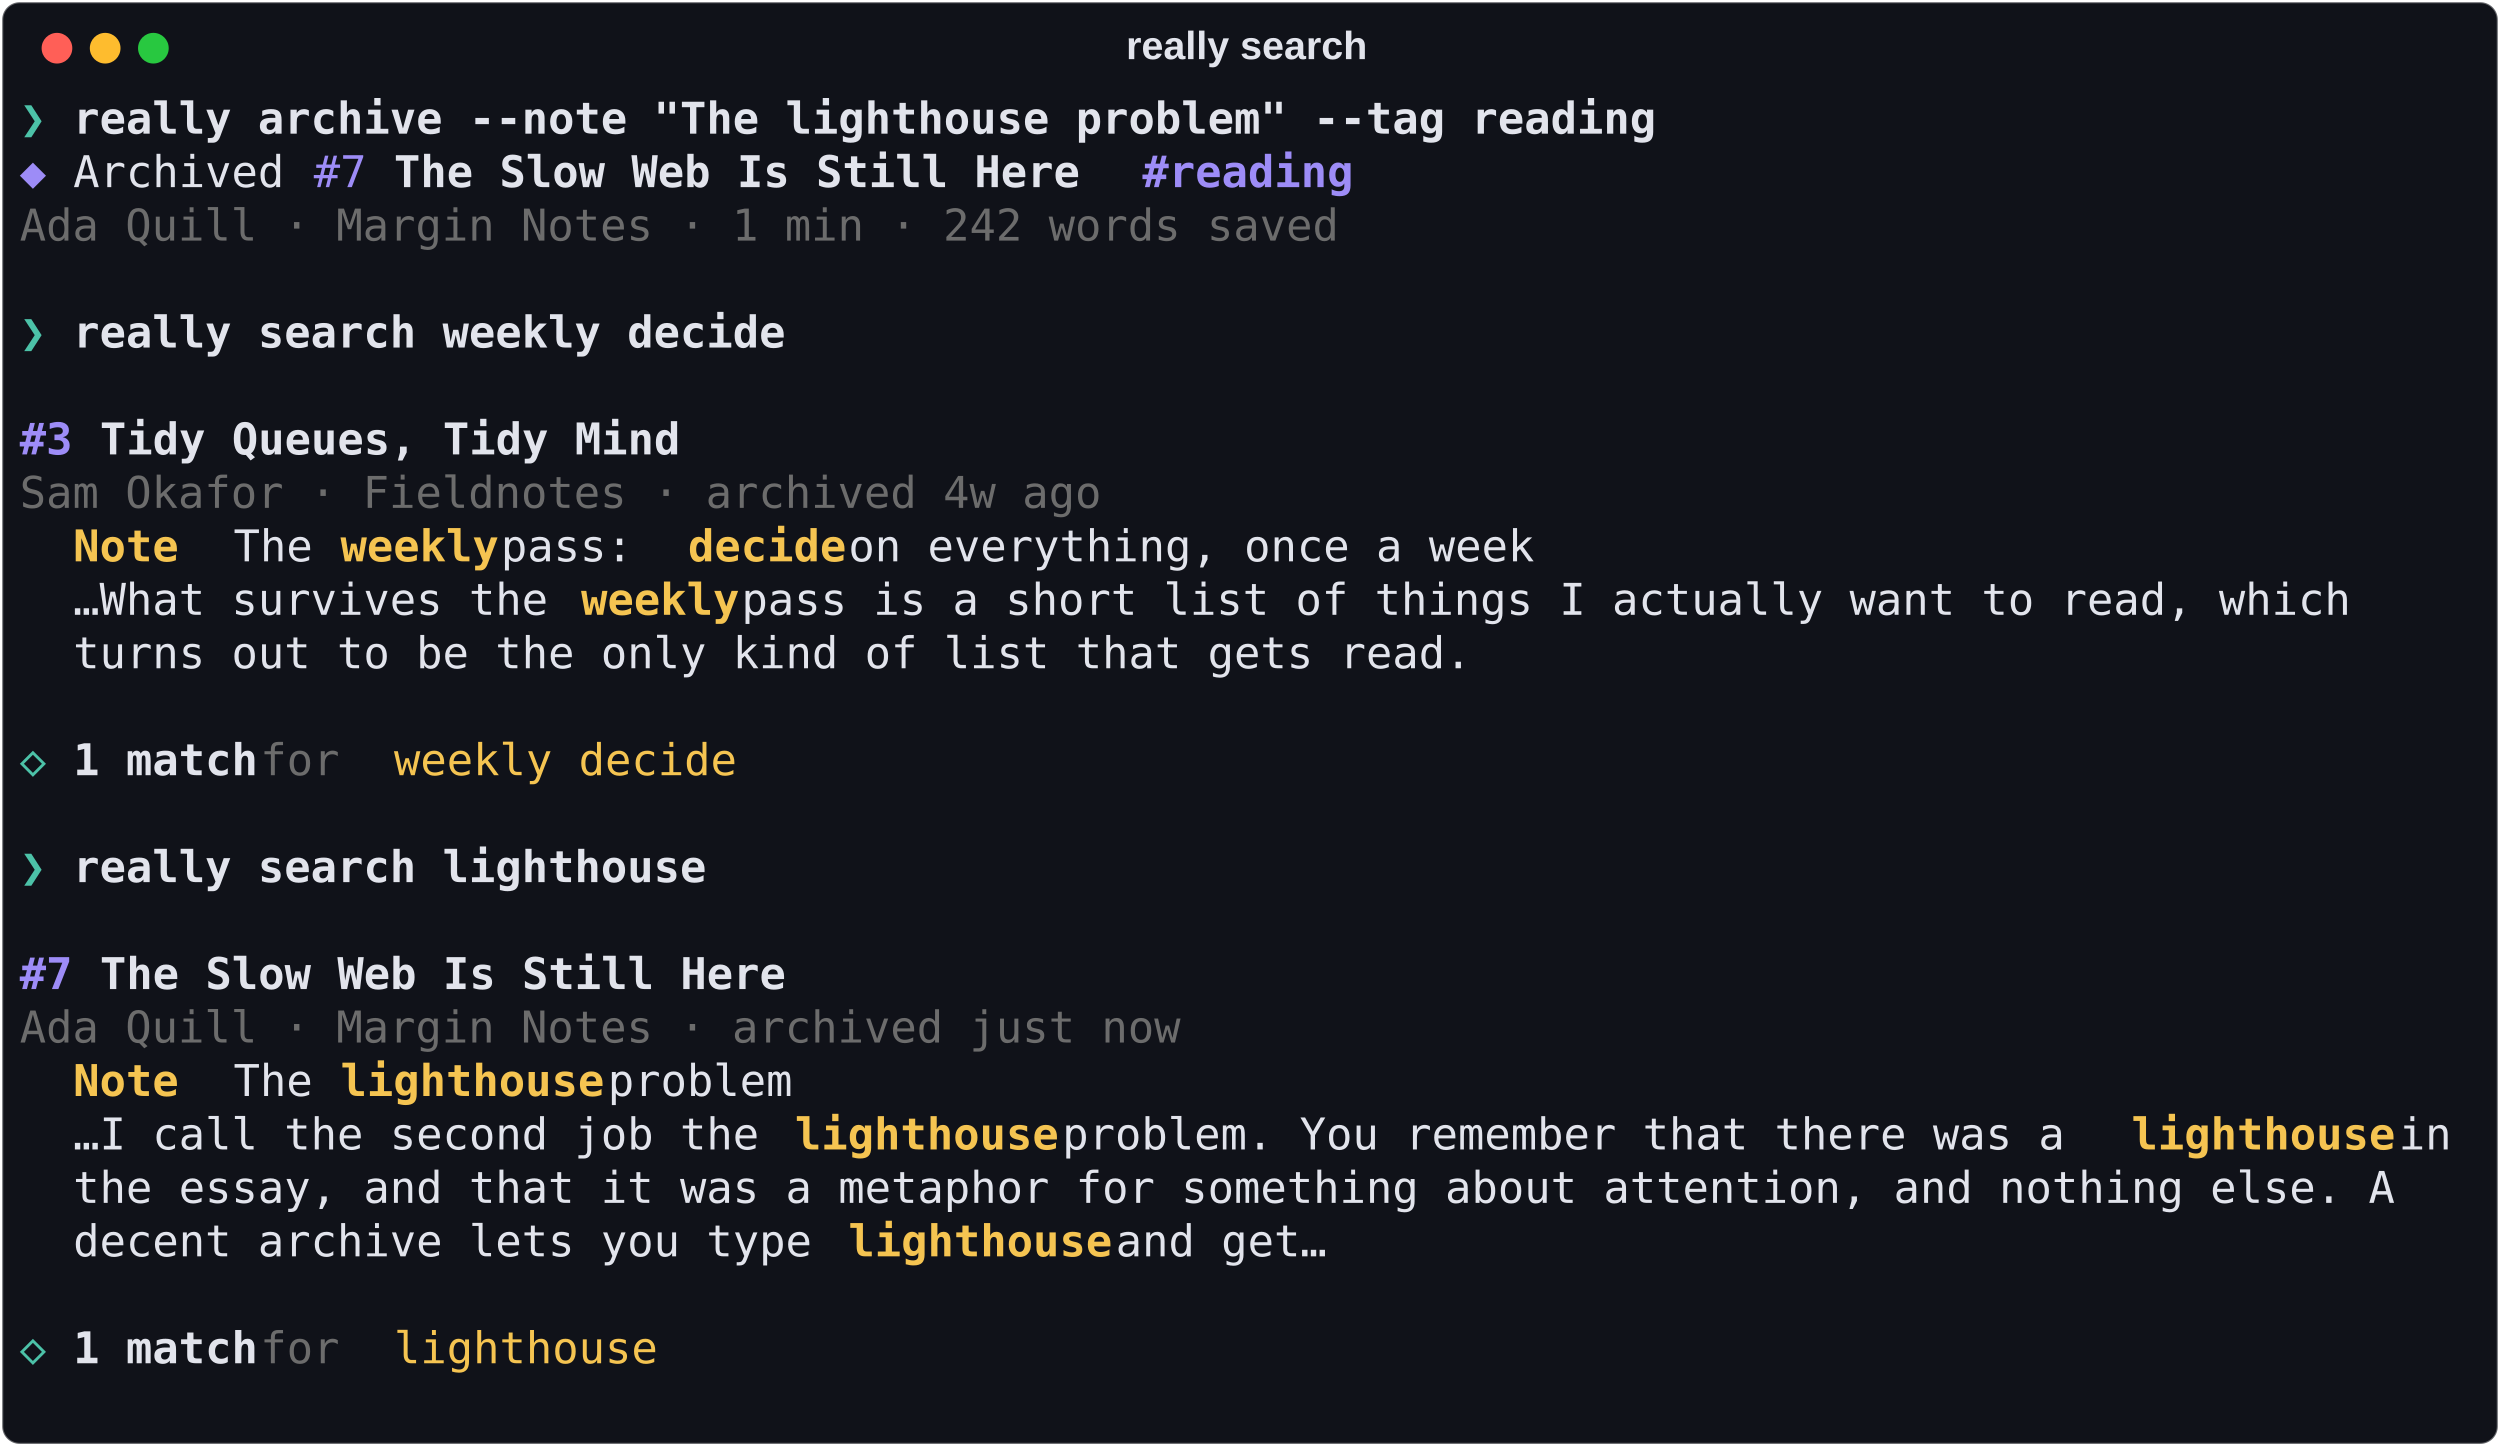
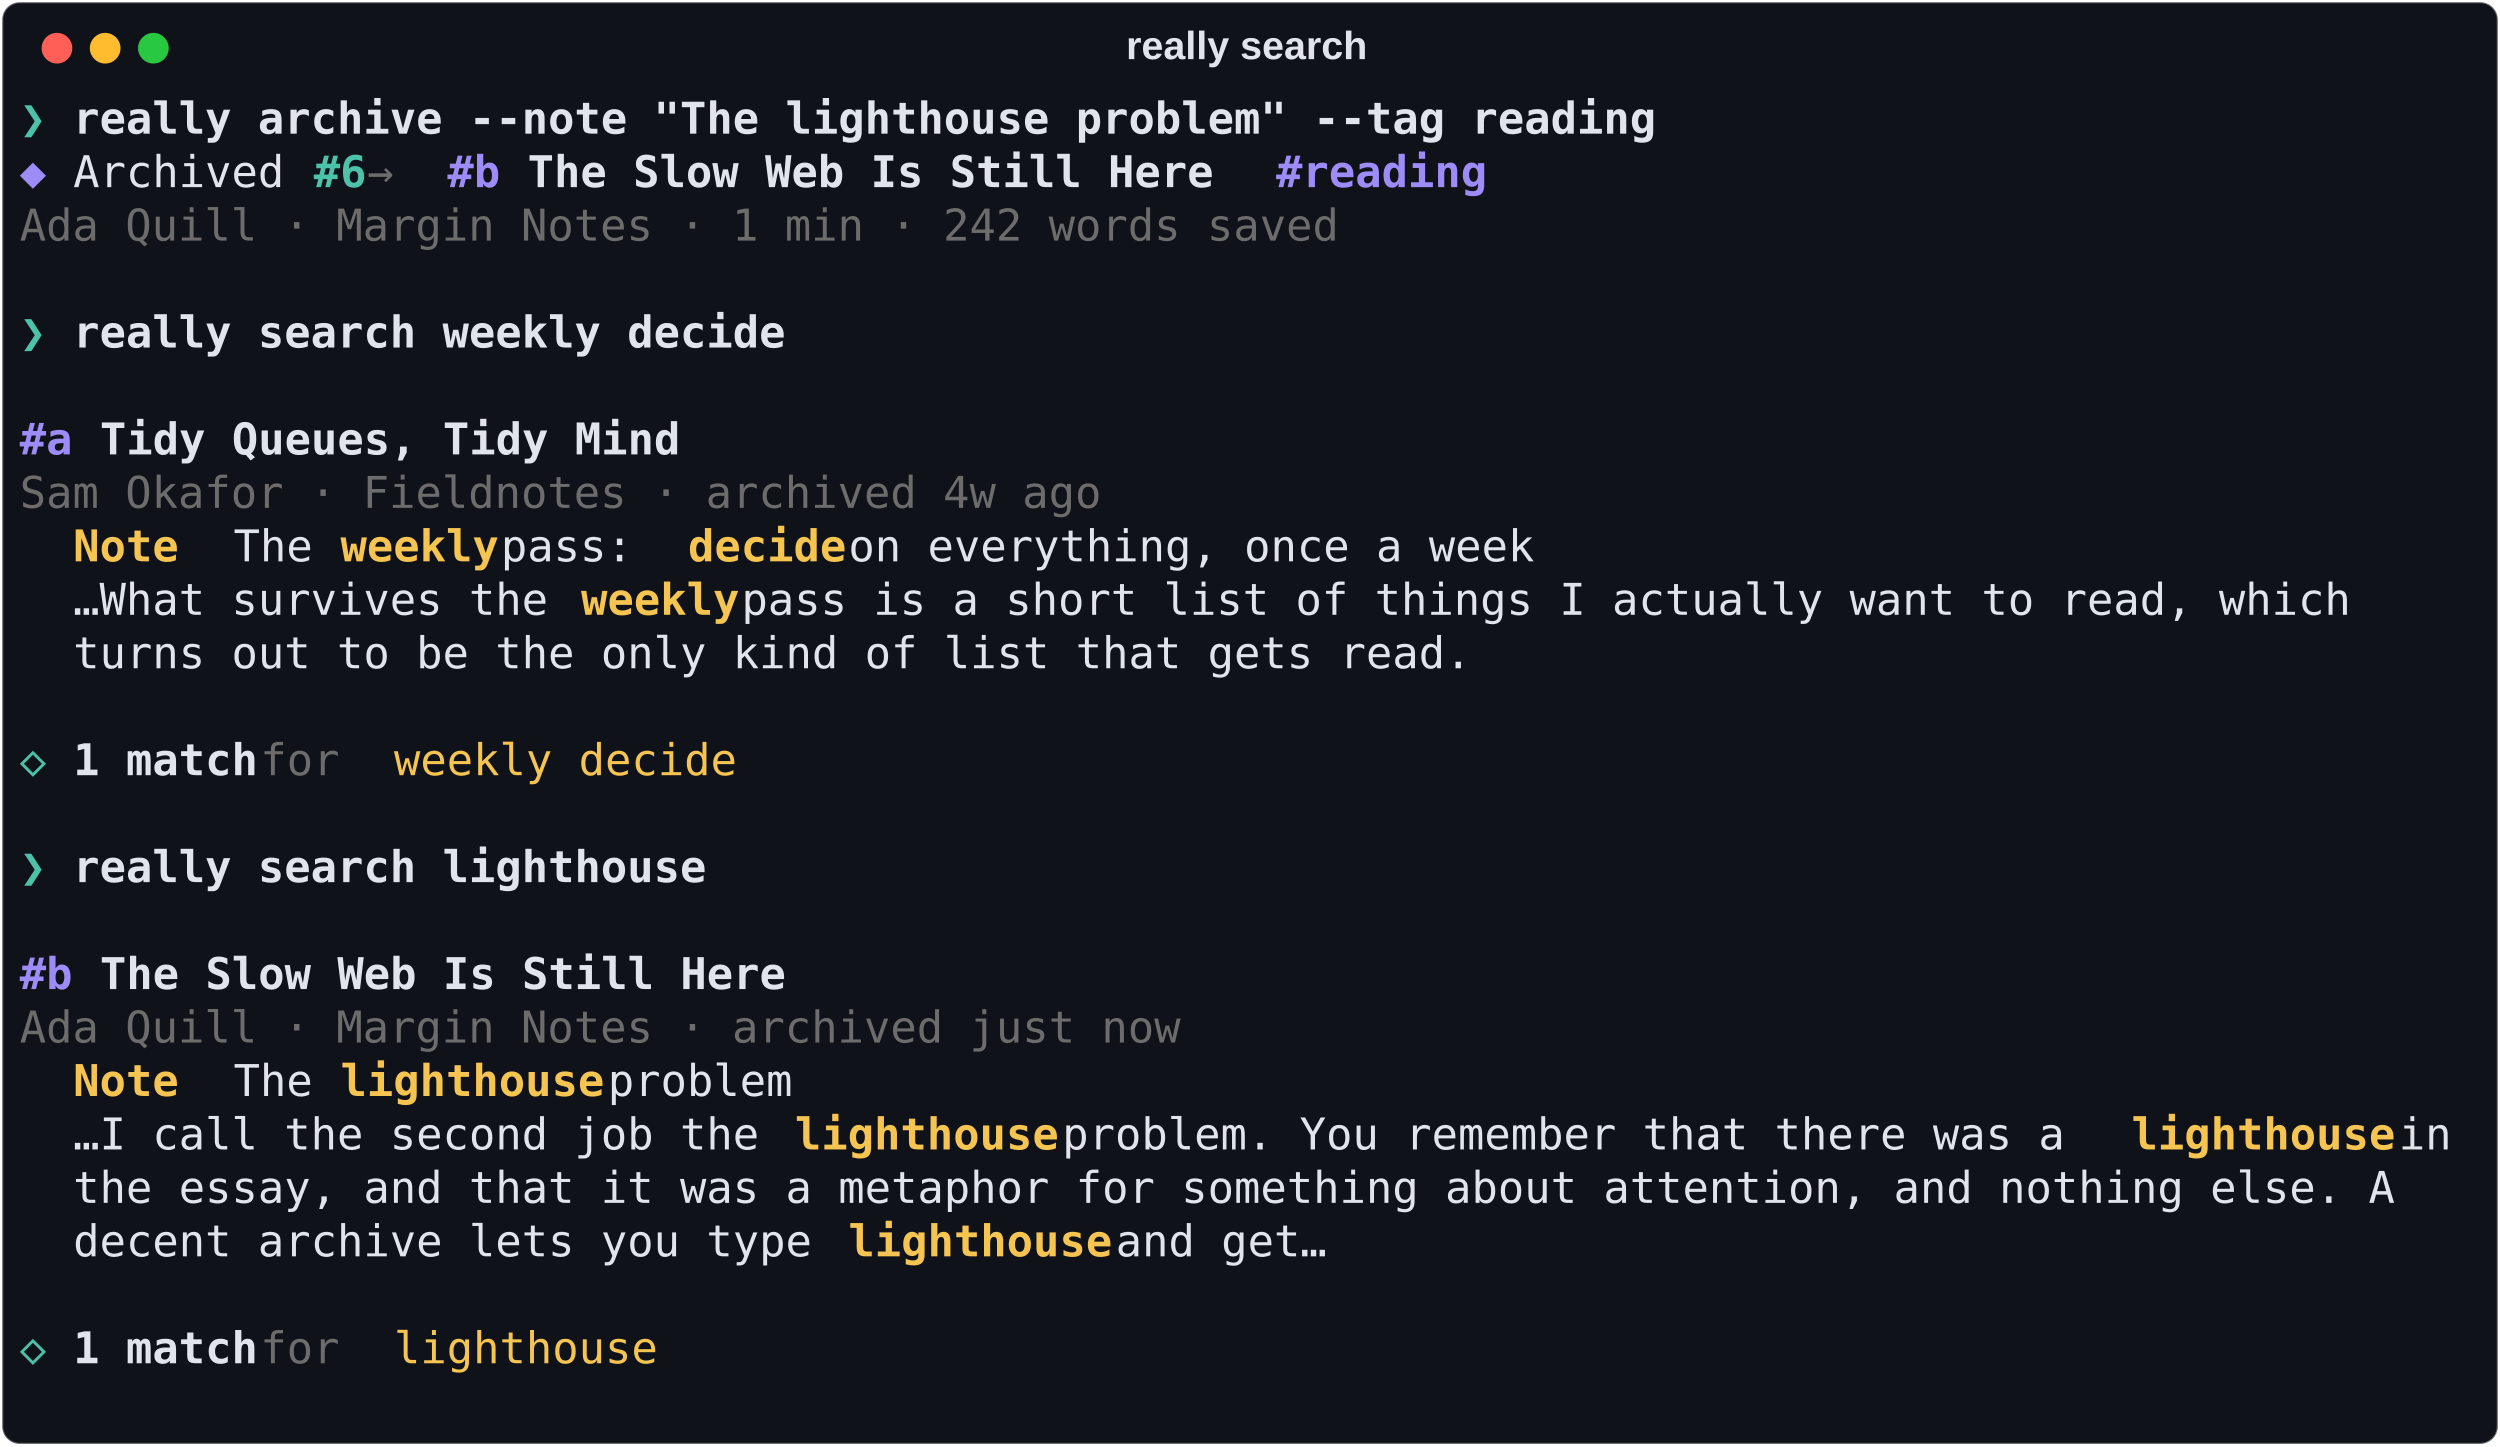
<svg xmlns="http://www.w3.org/2000/svg" class="rich-terminal" viewBox="0 0 1141 660.0">
  <style>

    @font-face {
        font-family: "Fira Code";
        src: local("FiraCode-Regular"),
                url("https://cdnjs.cloudflare.com/ajax/libs/firacode/6.2.0/woff2/FiraCode-Regular.woff2") format("woff2"),
                url("https://cdnjs.cloudflare.com/ajax/libs/firacode/6.2.0/woff/FiraCode-Regular.woff") format("woff");
        font-style: normal;
        font-weight: 400;
    }
    @font-face {
        font-family: "Fira Code";
        src: local("FiraCode-Bold"),
                url("https://cdnjs.cloudflare.com/ajax/libs/firacode/6.2.0/woff2/FiraCode-Bold.woff2") format("woff2"),
                url("https://cdnjs.cloudflare.com/ajax/libs/firacode/6.2.0/woff/FiraCode-Bold.woff") format("woff");
        font-style: bold;
        font-weight: 700;
    }

-     .terminal-3850533137-matrix {
+     .terminal-3339173873-matrix {
        font-family: Fira Code, monospace;
        font-size: 20px;
        line-height: 24.4px;
        font-variant-east-asian: full-width;
    }

-     .terminal-3850533137-title {
+     .terminal-3339173873-title {
        font-size: 18px;
        font-weight: bold;
        font-family: arial;
    }

-     .terminal-3850533137-r1 { fill: #4cc2a8;font-weight: bold }
- .terminal-3850533137-r2 { fill: #e2e4ec;font-weight: bold }
- .terminal-3850533137-r3 { fill: #e2e4ec }
- .terminal-3850533137-r4 { fill: #9d8cf7;font-weight: bold }
- .terminal-3850533137-r5 { fill: #9d8cf7 }
- .terminal-3850533137-r6 { fill: #6c6c6c }
- .terminal-3850533137-r7 { fill: #f5c451;font-weight: bold }
- .terminal-3850533137-r8 { fill: #4cc2a8 }
- .terminal-3850533137-r9 { fill: #f5c451 }
+     .terminal-3339173873-r1 { fill: #4cc2a8;font-weight: bold }
+ .terminal-3339173873-r2 { fill: #e2e4ec;font-weight: bold }
+ .terminal-3339173873-r3 { fill: #e2e4ec }
+ .terminal-3339173873-r4 { fill: #9d8cf7;font-weight: bold }
+ .terminal-3339173873-r5 { fill: #6c6c6c }
+ .terminal-3339173873-r6 { fill: #f5c451;font-weight: bold }
+ .terminal-3339173873-r7 { fill: #4cc2a8 }
+ .terminal-3339173873-r8 { fill: #f5c451 }
    </style>
  <defs>
-     <clipPath id="terminal-3850533137-clip-terminal">
+     <clipPath id="terminal-3339173873-clip-terminal">
      <rect x="0" y="0" width="1121.4" height="609.0" />
    </clipPath>
-     <clipPath id="terminal-3850533137-line-0">
+     <clipPath id="terminal-3339173873-line-0">
      <rect x="0" y="1.5" width="1122.4" height="24.65" />
    </clipPath>
-     <clipPath id="terminal-3850533137-line-1">
+     <clipPath id="terminal-3339173873-line-1">
      <rect x="0" y="25.9" width="1122.4" height="24.65" />
    </clipPath>
-     <clipPath id="terminal-3850533137-line-2">
+     <clipPath id="terminal-3339173873-line-2">
      <rect x="0" y="50.3" width="1122.4" height="24.65" />
    </clipPath>
-     <clipPath id="terminal-3850533137-line-3">
+     <clipPath id="terminal-3339173873-line-3">
      <rect x="0" y="74.7" width="1122.4" height="24.65" />
    </clipPath>
-     <clipPath id="terminal-3850533137-line-4">
+     <clipPath id="terminal-3339173873-line-4">
      <rect x="0" y="99.1" width="1122.4" height="24.65" />
    </clipPath>
-     <clipPath id="terminal-3850533137-line-5">
+     <clipPath id="terminal-3339173873-line-5">
      <rect x="0" y="123.5" width="1122.4" height="24.65" />
    </clipPath>
-     <clipPath id="terminal-3850533137-line-6">
+     <clipPath id="terminal-3339173873-line-6">
      <rect x="0" y="147.9" width="1122.4" height="24.65" />
    </clipPath>
-     <clipPath id="terminal-3850533137-line-7">
+     <clipPath id="terminal-3339173873-line-7">
      <rect x="0" y="172.3" width="1122.4" height="24.65" />
    </clipPath>
-     <clipPath id="terminal-3850533137-line-8">
+     <clipPath id="terminal-3339173873-line-8">
      <rect x="0" y="196.7" width="1122.4" height="24.65" />
    </clipPath>
-     <clipPath id="terminal-3850533137-line-9">
+     <clipPath id="terminal-3339173873-line-9">
      <rect x="0" y="221.1" width="1122.4" height="24.65" />
    </clipPath>
-     <clipPath id="terminal-3850533137-line-10">
+     <clipPath id="terminal-3339173873-line-10">
      <rect x="0" y="245.5" width="1122.4" height="24.65" />
    </clipPath>
-     <clipPath id="terminal-3850533137-line-11">
+     <clipPath id="terminal-3339173873-line-11">
      <rect x="0" y="269.9" width="1122.4" height="24.65" />
    </clipPath>
-     <clipPath id="terminal-3850533137-line-12">
+     <clipPath id="terminal-3339173873-line-12">
      <rect x="0" y="294.3" width="1122.4" height="24.65" />
    </clipPath>
-     <clipPath id="terminal-3850533137-line-13">
+     <clipPath id="terminal-3339173873-line-13">
      <rect x="0" y="318.7" width="1122.4" height="24.65" />
    </clipPath>
-     <clipPath id="terminal-3850533137-line-14">
+     <clipPath id="terminal-3339173873-line-14">
      <rect x="0" y="343.1" width="1122.4" height="24.65" />
    </clipPath>
-     <clipPath id="terminal-3850533137-line-15">
+     <clipPath id="terminal-3339173873-line-15">
      <rect x="0" y="367.5" width="1122.4" height="24.65" />
    </clipPath>
-     <clipPath id="terminal-3850533137-line-16">
+     <clipPath id="terminal-3339173873-line-16">
      <rect x="0" y="391.9" width="1122.4" height="24.65" />
    </clipPath>
-     <clipPath id="terminal-3850533137-line-17">
+     <clipPath id="terminal-3339173873-line-17">
      <rect x="0" y="416.3" width="1122.4" height="24.65" />
    </clipPath>
-     <clipPath id="terminal-3850533137-line-18">
+     <clipPath id="terminal-3339173873-line-18">
      <rect x="0" y="440.7" width="1122.4" height="24.65" />
    </clipPath>
-     <clipPath id="terminal-3850533137-line-19">
+     <clipPath id="terminal-3339173873-line-19">
      <rect x="0" y="465.1" width="1122.4" height="24.65" />
    </clipPath>
-     <clipPath id="terminal-3850533137-line-20">
+     <clipPath id="terminal-3339173873-line-20">
      <rect x="0" y="489.5" width="1122.4" height="24.65" />
    </clipPath>
-     <clipPath id="terminal-3850533137-line-21">
+     <clipPath id="terminal-3339173873-line-21">
      <rect x="0" y="513.9" width="1122.4" height="24.65" />
    </clipPath>
-     <clipPath id="terminal-3850533137-line-22">
+     <clipPath id="terminal-3339173873-line-22">
      <rect x="0" y="538.3" width="1122.4" height="24.65" />
    </clipPath>
-     <clipPath id="terminal-3850533137-line-23">
+     <clipPath id="terminal-3339173873-line-23">
      <rect x="0" y="562.7" width="1122.4" height="24.65" />
    </clipPath>
  </defs>
  <rect fill="#101219" stroke="rgba(255,255,255,0.35)" stroke-width="1" x="1" y="1" width="1139" height="658" rx="8" />
-   <text class="terminal-3850533137-title" fill="#e2e4ec" text-anchor="middle" x="569" y="27">really search</text>
+   <text class="terminal-3339173873-title" fill="#e2e4ec" text-anchor="middle" x="569" y="27">really search</text>
  <g transform="translate(26,22)">
    <circle cx="0" cy="0" r="7" fill="#ff5f57" />
    <circle cx="22" cy="0" r="7" fill="#febc2e" />
    <circle cx="44" cy="0" r="7" fill="#28c840" />
  </g>
-   <g transform="translate(9, 41)" clip-path="url(#terminal-3850533137-clip-terminal)">
-     <g class="terminal-3850533137-matrix">
-       <text class="terminal-3850533137-r1" x="0" y="20" textLength="24.4" clip-path="url(#terminal-3850533137-line-0)">❯ </text>
-       <text class="terminal-3850533137-r2" x="24.4" y="20" textLength="732" clip-path="url(#terminal-3850533137-line-0)">really archive --note "The lighthouse problem" --tag reading</text>
-       <text class="terminal-3850533137-r3" x="1122.4" y="20" textLength="12.2" clip-path="url(#terminal-3850533137-line-0)">
- </text>
-       <text class="terminal-3850533137-r4" x="0" y="44.4" textLength="24.4" clip-path="url(#terminal-3850533137-line-1)">◆ </text>
-       <text class="terminal-3850533137-r3" x="24.4" y="44.4" textLength="109.8" clip-path="url(#terminal-3850533137-line-1)">Archived </text>
-       <text class="terminal-3850533137-r5" x="134.2" y="44.4" textLength="36.6" clip-path="url(#terminal-3850533137-line-1)">#7 </text>
-       <text class="terminal-3850533137-r2" x="170.8" y="44.4" textLength="341.6" clip-path="url(#terminal-3850533137-line-1)">The Slow Web Is Still Here  </text>
-       <text class="terminal-3850533137-r4" x="512.4" y="44.4" textLength="97.6" clip-path="url(#terminal-3850533137-line-1)">#reading</text>
-       <text class="terminal-3850533137-r3" x="1122.4" y="44.4" textLength="12.2" clip-path="url(#terminal-3850533137-line-1)">
- </text>
-       <text class="terminal-3850533137-r6" x="0" y="68.8" textLength="634.4" clip-path="url(#terminal-3850533137-line-2)">  Ada Quill · Margin Notes · 1 min · 242 words saved</text>
-       <text class="terminal-3850533137-r3" x="1122.4" y="68.8" textLength="12.2" clip-path="url(#terminal-3850533137-line-2)">
- </text>
-       <text class="terminal-3850533137-r3" x="1122.4" y="93.2" textLength="12.2" clip-path="url(#terminal-3850533137-line-3)">
- </text>
-       <text class="terminal-3850533137-r1" x="0" y="117.6" textLength="24.4" clip-path="url(#terminal-3850533137-line-4)">❯ </text>
-       <text class="terminal-3850533137-r2" x="24.4" y="117.6" textLength="329.4" clip-path="url(#terminal-3850533137-line-4)">really search weekly decide</text>
-       <text class="terminal-3850533137-r3" x="1122.4" y="117.6" textLength="12.2" clip-path="url(#terminal-3850533137-line-4)">
- </text>
-       <text class="terminal-3850533137-r3" x="1122.4" y="142" textLength="12.2" clip-path="url(#terminal-3850533137-line-5)">
- </text>
-       <text class="terminal-3850533137-r4" x="0" y="166.4" textLength="36.6" clip-path="url(#terminal-3850533137-line-6)">#3 </text>
-       <text class="terminal-3850533137-r2" x="36.6" y="166.4" textLength="268.4" clip-path="url(#terminal-3850533137-line-6)">Tidy Queues, Tidy Mind</text>
-       <text class="terminal-3850533137-r3" x="1122.4" y="166.4" textLength="12.2" clip-path="url(#terminal-3850533137-line-6)">
- </text>
-       <text class="terminal-3850533137-r6" x="0" y="190.8" textLength="524.6" clip-path="url(#terminal-3850533137-line-7)">  Sam Okafor · Fieldnotes · archived 4w ago</text>
-       <text class="terminal-3850533137-r3" x="1122.4" y="190.8" textLength="12.2" clip-path="url(#terminal-3850533137-line-7)">
- </text>
-       <text class="terminal-3850533137-r7" x="24.4" y="215.2" textLength="73.2" clip-path="url(#terminal-3850533137-line-8)">Note  </text>
-       <text class="terminal-3850533137-r3" x="97.6" y="215.2" textLength="48.8" clip-path="url(#terminal-3850533137-line-8)">The </text>
-       <text class="terminal-3850533137-r7" x="146.4" y="215.2" textLength="73.2" clip-path="url(#terminal-3850533137-line-8)">weekly</text>
-       <text class="terminal-3850533137-r3" x="219.6" y="215.2" textLength="85.4" clip-path="url(#terminal-3850533137-line-8)"> pass: </text>
-       <text class="terminal-3850533137-r7" x="305" y="215.2" textLength="73.2" clip-path="url(#terminal-3850533137-line-8)">decide</text>
-       <text class="terminal-3850533137-r3" x="378.2" y="215.2" textLength="329.4" clip-path="url(#terminal-3850533137-line-8)"> on everything, once a week</text>
-       <text class="terminal-3850533137-r3" x="1122.4" y="215.2" textLength="12.2" clip-path="url(#terminal-3850533137-line-8)">
- </text>
-       <text class="terminal-3850533137-r3" x="24.4" y="239.6" textLength="231.8" clip-path="url(#terminal-3850533137-line-9)">…What survives the </text>
-       <text class="terminal-3850533137-r7" x="256.2" y="239.6" textLength="73.2" clip-path="url(#terminal-3850533137-line-9)">weekly</text>
-       <text class="terminal-3850533137-r3" x="329.4" y="239.6" textLength="768.6" clip-path="url(#terminal-3850533137-line-9)"> pass is a short list of things I actually want to read, which </text>
-       <text class="terminal-3850533137-r3" x="1122.4" y="239.6" textLength="12.2" clip-path="url(#terminal-3850533137-line-9)">
- </text>
-       <text class="terminal-3850533137-r3" x="24.4" y="264" textLength="646.6" clip-path="url(#terminal-3850533137-line-10)">turns out to be the only kind of list that gets read.</text>
-       <text class="terminal-3850533137-r3" x="1122.4" y="264" textLength="12.2" clip-path="url(#terminal-3850533137-line-10)">
- </text>
-       <text class="terminal-3850533137-r3" x="1122.4" y="288.4" textLength="12.2" clip-path="url(#terminal-3850533137-line-11)">
- </text>
-       <text class="terminal-3850533137-r8" x="0" y="312.8" textLength="24.4" clip-path="url(#terminal-3850533137-line-12)">◇ </text>
-       <text class="terminal-3850533137-r2" x="24.4" y="312.8" textLength="85.4" clip-path="url(#terminal-3850533137-line-12)">1 match</text>
-       <text class="terminal-3850533137-r6" x="109.8" y="312.8" textLength="61" clip-path="url(#terminal-3850533137-line-12)"> for </text>
-       <text class="terminal-3850533137-r9" x="170.8" y="312.8" textLength="158.6" clip-path="url(#terminal-3850533137-line-12)">weekly decide</text>
-       <text class="terminal-3850533137-r3" x="1122.4" y="312.8" textLength="12.2" clip-path="url(#terminal-3850533137-line-12)">
- </text>
-       <text class="terminal-3850533137-r3" x="1122.4" y="337.2" textLength="12.2" clip-path="url(#terminal-3850533137-line-13)">
- </text>
-       <text class="terminal-3850533137-r1" x="0" y="361.6" textLength="24.4" clip-path="url(#terminal-3850533137-line-14)">❯ </text>
-       <text class="terminal-3850533137-r2" x="24.4" y="361.6" textLength="292.8" clip-path="url(#terminal-3850533137-line-14)">really search lighthouse</text>
-       <text class="terminal-3850533137-r3" x="1122.4" y="361.6" textLength="12.2" clip-path="url(#terminal-3850533137-line-14)">
- </text>
-       <text class="terminal-3850533137-r3" x="1122.4" y="386" textLength="12.2" clip-path="url(#terminal-3850533137-line-15)">
- </text>
-       <text class="terminal-3850533137-r4" x="0" y="410.4" textLength="36.6" clip-path="url(#terminal-3850533137-line-16)">#7 </text>
-       <text class="terminal-3850533137-r2" x="36.6" y="410.4" textLength="317.2" clip-path="url(#terminal-3850533137-line-16)">The Slow Web Is Still Here</text>
-       <text class="terminal-3850533137-r3" x="1122.4" y="410.4" textLength="12.2" clip-path="url(#terminal-3850533137-line-16)">
- </text>
-       <text class="terminal-3850533137-r6" x="0" y="434.8" textLength="561.2" clip-path="url(#terminal-3850533137-line-17)">  Ada Quill · Margin Notes · archived just now</text>
-       <text class="terminal-3850533137-r3" x="1122.4" y="434.8" textLength="12.2" clip-path="url(#terminal-3850533137-line-17)">
- </text>
-       <text class="terminal-3850533137-r7" x="24.4" y="459.2" textLength="73.2" clip-path="url(#terminal-3850533137-line-18)">Note  </text>
-       <text class="terminal-3850533137-r3" x="97.6" y="459.2" textLength="48.8" clip-path="url(#terminal-3850533137-line-18)">The </text>
-       <text class="terminal-3850533137-r7" x="146.4" y="459.2" textLength="122" clip-path="url(#terminal-3850533137-line-18)">lighthouse</text>
-       <text class="terminal-3850533137-r3" x="268.4" y="459.2" textLength="97.6" clip-path="url(#terminal-3850533137-line-18)"> problem</text>
-       <text class="terminal-3850533137-r3" x="1122.4" y="459.2" textLength="12.2" clip-path="url(#terminal-3850533137-line-18)">
- </text>
-       <text class="terminal-3850533137-r3" x="24.4" y="483.6" textLength="329.4" clip-path="url(#terminal-3850533137-line-19)">…I call the second job the </text>
-       <text class="terminal-3850533137-r7" x="353.8" y="483.6" textLength="122" clip-path="url(#terminal-3850533137-line-19)">lighthouse</text>
-       <text class="terminal-3850533137-r3" x="475.8" y="483.6" textLength="488" clip-path="url(#terminal-3850533137-line-19)"> problem. You remember that there was a </text>
-       <text class="terminal-3850533137-r7" x="963.8" y="483.6" textLength="122" clip-path="url(#terminal-3850533137-line-19)">lighthouse</text>
-       <text class="terminal-3850533137-r3" x="1085.8" y="483.6" textLength="36.6" clip-path="url(#terminal-3850533137-line-19)"> in</text>
-       <text class="terminal-3850533137-r3" x="1122.4" y="483.6" textLength="12.2" clip-path="url(#terminal-3850533137-line-19)">
- </text>
-       <text class="terminal-3850533137-r3" x="24.4" y="508" textLength="1085.8" clip-path="url(#terminal-3850533137-line-20)">the essay, and that it was a metaphor for something about attention, and nothing else. A </text>
-       <text class="terminal-3850533137-r3" x="1122.4" y="508" textLength="12.2" clip-path="url(#terminal-3850533137-line-20)">
- </text>
-       <text class="terminal-3850533137-r3" x="24.4" y="532.4" textLength="353.8" clip-path="url(#terminal-3850533137-line-21)">decent archive lets you type </text>
-       <text class="terminal-3850533137-r7" x="378.2" y="532.4" textLength="122" clip-path="url(#terminal-3850533137-line-21)">lighthouse</text>
-       <text class="terminal-3850533137-r3" x="500.2" y="532.4" textLength="109.8" clip-path="url(#terminal-3850533137-line-21)"> and get…</text>
-       <text class="terminal-3850533137-r3" x="1122.4" y="532.4" textLength="12.2" clip-path="url(#terminal-3850533137-line-21)">
- </text>
-       <text class="terminal-3850533137-r3" x="1122.4" y="556.8" textLength="12.2" clip-path="url(#terminal-3850533137-line-22)">
- </text>
-       <text class="terminal-3850533137-r8" x="0" y="581.2" textLength="24.4" clip-path="url(#terminal-3850533137-line-23)">◇ </text>
-       <text class="terminal-3850533137-r2" x="24.4" y="581.2" textLength="85.4" clip-path="url(#terminal-3850533137-line-23)">1 match</text>
-       <text class="terminal-3850533137-r6" x="109.8" y="581.2" textLength="61" clip-path="url(#terminal-3850533137-line-23)"> for </text>
-       <text class="terminal-3850533137-r9" x="170.8" y="581.2" textLength="122" clip-path="url(#terminal-3850533137-line-23)">lighthouse</text>
-       <text class="terminal-3850533137-r3" x="1122.4" y="581.2" textLength="12.2" clip-path="url(#terminal-3850533137-line-23)">
- </text>
-       <text class="terminal-3850533137-r3" x="1122.4" y="605.6" textLength="12.2" clip-path="url(#terminal-3850533137-line-24)">
+   <g transform="translate(9, 41)" clip-path="url(#terminal-3339173873-clip-terminal)">
+     <g class="terminal-3339173873-matrix">
+       <text class="terminal-3339173873-r1" x="0" y="20" textLength="24.4" clip-path="url(#terminal-3339173873-line-0)">❯ </text>
+       <text class="terminal-3339173873-r2" x="24.4" y="20" textLength="732" clip-path="url(#terminal-3339173873-line-0)">really archive --note "The lighthouse problem" --tag reading</text>
+       <text class="terminal-3339173873-r3" x="1122.4" y="20" textLength="12.2" clip-path="url(#terminal-3339173873-line-0)">
+ </text>
+       <text class="terminal-3339173873-r4" x="0" y="44.4" textLength="24.4" clip-path="url(#terminal-3339173873-line-1)">◆ </text>
+       <text class="terminal-3339173873-r3" x="24.4" y="44.4" textLength="109.8" clip-path="url(#terminal-3339173873-line-1)">Archived </text>
+       <text class="terminal-3339173873-r1" x="134.2" y="44.4" textLength="24.4" clip-path="url(#terminal-3339173873-line-1)">#6</text>
+       <text class="terminal-3339173873-r5" x="158.6" y="44.4" textLength="36.6" clip-path="url(#terminal-3339173873-line-1)"> → </text>
+       <text class="terminal-3339173873-r4" x="195.2" y="44.4" textLength="36.6" clip-path="url(#terminal-3339173873-line-1)">#b </text>
+       <text class="terminal-3339173873-r2" x="231.8" y="44.4" textLength="341.6" clip-path="url(#terminal-3339173873-line-1)">The Slow Web Is Still Here  </text>
+       <text class="terminal-3339173873-r4" x="573.4" y="44.4" textLength="97.6" clip-path="url(#terminal-3339173873-line-1)">#reading</text>
+       <text class="terminal-3339173873-r3" x="1122.4" y="44.4" textLength="12.2" clip-path="url(#terminal-3339173873-line-1)">
+ </text>
+       <text class="terminal-3339173873-r5" x="0" y="68.8" textLength="634.4" clip-path="url(#terminal-3339173873-line-2)">  Ada Quill · Margin Notes · 1 min · 242 words saved</text>
+       <text class="terminal-3339173873-r3" x="1122.4" y="68.8" textLength="12.2" clip-path="url(#terminal-3339173873-line-2)">
+ </text>
+       <text class="terminal-3339173873-r3" x="1122.4" y="93.2" textLength="12.2" clip-path="url(#terminal-3339173873-line-3)">
+ </text>
+       <text class="terminal-3339173873-r1" x="0" y="117.6" textLength="24.4" clip-path="url(#terminal-3339173873-line-4)">❯ </text>
+       <text class="terminal-3339173873-r2" x="24.4" y="117.6" textLength="329.4" clip-path="url(#terminal-3339173873-line-4)">really search weekly decide</text>
+       <text class="terminal-3339173873-r3" x="1122.4" y="117.6" textLength="12.2" clip-path="url(#terminal-3339173873-line-4)">
+ </text>
+       <text class="terminal-3339173873-r3" x="1122.4" y="142" textLength="12.2" clip-path="url(#terminal-3339173873-line-5)">
+ </text>
+       <text class="terminal-3339173873-r4" x="0" y="166.4" textLength="36.6" clip-path="url(#terminal-3339173873-line-6)">#a </text>
+       <text class="terminal-3339173873-r2" x="36.6" y="166.4" textLength="268.4" clip-path="url(#terminal-3339173873-line-6)">Tidy Queues, Tidy Mind</text>
+       <text class="terminal-3339173873-r3" x="1122.4" y="166.4" textLength="12.2" clip-path="url(#terminal-3339173873-line-6)">
+ </text>
+       <text class="terminal-3339173873-r5" x="0" y="190.8" textLength="524.6" clip-path="url(#terminal-3339173873-line-7)">  Sam Okafor · Fieldnotes · archived 4w ago</text>
+       <text class="terminal-3339173873-r3" x="1122.4" y="190.8" textLength="12.2" clip-path="url(#terminal-3339173873-line-7)">
+ </text>
+       <text class="terminal-3339173873-r6" x="24.4" y="215.2" textLength="73.2" clip-path="url(#terminal-3339173873-line-8)">Note  </text>
+       <text class="terminal-3339173873-r3" x="97.6" y="215.2" textLength="48.8" clip-path="url(#terminal-3339173873-line-8)">The </text>
+       <text class="terminal-3339173873-r6" x="146.4" y="215.2" textLength="73.2" clip-path="url(#terminal-3339173873-line-8)">weekly</text>
+       <text class="terminal-3339173873-r3" x="219.6" y="215.2" textLength="85.4" clip-path="url(#terminal-3339173873-line-8)"> pass: </text>
+       <text class="terminal-3339173873-r6" x="305" y="215.2" textLength="73.2" clip-path="url(#terminal-3339173873-line-8)">decide</text>
+       <text class="terminal-3339173873-r3" x="378.2" y="215.2" textLength="329.4" clip-path="url(#terminal-3339173873-line-8)"> on everything, once a week</text>
+       <text class="terminal-3339173873-r3" x="1122.4" y="215.2" textLength="12.2" clip-path="url(#terminal-3339173873-line-8)">
+ </text>
+       <text class="terminal-3339173873-r3" x="24.4" y="239.6" textLength="231.8" clip-path="url(#terminal-3339173873-line-9)">…What survives the </text>
+       <text class="terminal-3339173873-r6" x="256.2" y="239.6" textLength="73.2" clip-path="url(#terminal-3339173873-line-9)">weekly</text>
+       <text class="terminal-3339173873-r3" x="329.4" y="239.6" textLength="768.6" clip-path="url(#terminal-3339173873-line-9)"> pass is a short list of things I actually want to read, which </text>
+       <text class="terminal-3339173873-r3" x="1122.4" y="239.6" textLength="12.2" clip-path="url(#terminal-3339173873-line-9)">
+ </text>
+       <text class="terminal-3339173873-r3" x="24.4" y="264" textLength="646.6" clip-path="url(#terminal-3339173873-line-10)">turns out to be the only kind of list that gets read.</text>
+       <text class="terminal-3339173873-r3" x="1122.4" y="264" textLength="12.2" clip-path="url(#terminal-3339173873-line-10)">
+ </text>
+       <text class="terminal-3339173873-r3" x="1122.4" y="288.4" textLength="12.2" clip-path="url(#terminal-3339173873-line-11)">
+ </text>
+       <text class="terminal-3339173873-r7" x="0" y="312.8" textLength="24.4" clip-path="url(#terminal-3339173873-line-12)">◇ </text>
+       <text class="terminal-3339173873-r2" x="24.4" y="312.8" textLength="85.4" clip-path="url(#terminal-3339173873-line-12)">1 match</text>
+       <text class="terminal-3339173873-r5" x="109.8" y="312.8" textLength="61" clip-path="url(#terminal-3339173873-line-12)"> for </text>
+       <text class="terminal-3339173873-r8" x="170.8" y="312.8" textLength="158.6" clip-path="url(#terminal-3339173873-line-12)">weekly decide</text>
+       <text class="terminal-3339173873-r3" x="1122.4" y="312.8" textLength="12.2" clip-path="url(#terminal-3339173873-line-12)">
+ </text>
+       <text class="terminal-3339173873-r3" x="1122.4" y="337.2" textLength="12.2" clip-path="url(#terminal-3339173873-line-13)">
+ </text>
+       <text class="terminal-3339173873-r1" x="0" y="361.6" textLength="24.4" clip-path="url(#terminal-3339173873-line-14)">❯ </text>
+       <text class="terminal-3339173873-r2" x="24.4" y="361.6" textLength="292.8" clip-path="url(#terminal-3339173873-line-14)">really search lighthouse</text>
+       <text class="terminal-3339173873-r3" x="1122.4" y="361.6" textLength="12.2" clip-path="url(#terminal-3339173873-line-14)">
+ </text>
+       <text class="terminal-3339173873-r3" x="1122.4" y="386" textLength="12.2" clip-path="url(#terminal-3339173873-line-15)">
+ </text>
+       <text class="terminal-3339173873-r4" x="0" y="410.4" textLength="36.6" clip-path="url(#terminal-3339173873-line-16)">#b </text>
+       <text class="terminal-3339173873-r2" x="36.6" y="410.4" textLength="317.2" clip-path="url(#terminal-3339173873-line-16)">The Slow Web Is Still Here</text>
+       <text class="terminal-3339173873-r3" x="1122.4" y="410.4" textLength="12.2" clip-path="url(#terminal-3339173873-line-16)">
+ </text>
+       <text class="terminal-3339173873-r5" x="0" y="434.8" textLength="561.2" clip-path="url(#terminal-3339173873-line-17)">  Ada Quill · Margin Notes · archived just now</text>
+       <text class="terminal-3339173873-r3" x="1122.4" y="434.8" textLength="12.2" clip-path="url(#terminal-3339173873-line-17)">
+ </text>
+       <text class="terminal-3339173873-r6" x="24.4" y="459.2" textLength="73.2" clip-path="url(#terminal-3339173873-line-18)">Note  </text>
+       <text class="terminal-3339173873-r3" x="97.6" y="459.2" textLength="48.8" clip-path="url(#terminal-3339173873-line-18)">The </text>
+       <text class="terminal-3339173873-r6" x="146.4" y="459.2" textLength="122" clip-path="url(#terminal-3339173873-line-18)">lighthouse</text>
+       <text class="terminal-3339173873-r3" x="268.4" y="459.2" textLength="97.6" clip-path="url(#terminal-3339173873-line-18)"> problem</text>
+       <text class="terminal-3339173873-r3" x="1122.4" y="459.2" textLength="12.2" clip-path="url(#terminal-3339173873-line-18)">
+ </text>
+       <text class="terminal-3339173873-r3" x="24.4" y="483.6" textLength="329.4" clip-path="url(#terminal-3339173873-line-19)">…I call the second job the </text>
+       <text class="terminal-3339173873-r6" x="353.8" y="483.6" textLength="122" clip-path="url(#terminal-3339173873-line-19)">lighthouse</text>
+       <text class="terminal-3339173873-r3" x="475.8" y="483.6" textLength="488" clip-path="url(#terminal-3339173873-line-19)"> problem. You remember that there was a </text>
+       <text class="terminal-3339173873-r6" x="963.8" y="483.6" textLength="122" clip-path="url(#terminal-3339173873-line-19)">lighthouse</text>
+       <text class="terminal-3339173873-r3" x="1085.8" y="483.6" textLength="36.6" clip-path="url(#terminal-3339173873-line-19)"> in</text>
+       <text class="terminal-3339173873-r3" x="1122.4" y="483.6" textLength="12.2" clip-path="url(#terminal-3339173873-line-19)">
+ </text>
+       <text class="terminal-3339173873-r3" x="24.4" y="508" textLength="1085.8" clip-path="url(#terminal-3339173873-line-20)">the essay, and that it was a metaphor for something about attention, and nothing else. A </text>
+       <text class="terminal-3339173873-r3" x="1122.4" y="508" textLength="12.2" clip-path="url(#terminal-3339173873-line-20)">
+ </text>
+       <text class="terminal-3339173873-r3" x="24.4" y="532.4" textLength="353.8" clip-path="url(#terminal-3339173873-line-21)">decent archive lets you type </text>
+       <text class="terminal-3339173873-r6" x="378.2" y="532.4" textLength="122" clip-path="url(#terminal-3339173873-line-21)">lighthouse</text>
+       <text class="terminal-3339173873-r3" x="500.2" y="532.4" textLength="109.8" clip-path="url(#terminal-3339173873-line-21)"> and get…</text>
+       <text class="terminal-3339173873-r3" x="1122.4" y="532.4" textLength="12.2" clip-path="url(#terminal-3339173873-line-21)">
+ </text>
+       <text class="terminal-3339173873-r3" x="1122.4" y="556.8" textLength="12.2" clip-path="url(#terminal-3339173873-line-22)">
+ </text>
+       <text class="terminal-3339173873-r7" x="0" y="581.2" textLength="24.4" clip-path="url(#terminal-3339173873-line-23)">◇ </text>
+       <text class="terminal-3339173873-r2" x="24.4" y="581.2" textLength="85.4" clip-path="url(#terminal-3339173873-line-23)">1 match</text>
+       <text class="terminal-3339173873-r5" x="109.8" y="581.2" textLength="61" clip-path="url(#terminal-3339173873-line-23)"> for </text>
+       <text class="terminal-3339173873-r8" x="170.8" y="581.2" textLength="122" clip-path="url(#terminal-3339173873-line-23)">lighthouse</text>
+       <text class="terminal-3339173873-r3" x="1122.4" y="581.2" textLength="12.2" clip-path="url(#terminal-3339173873-line-23)">
+ </text>
+       <text class="terminal-3339173873-r3" x="1122.4" y="605.6" textLength="12.2" clip-path="url(#terminal-3339173873-line-24)">
</text>
    </g>
  </g>
</svg>
